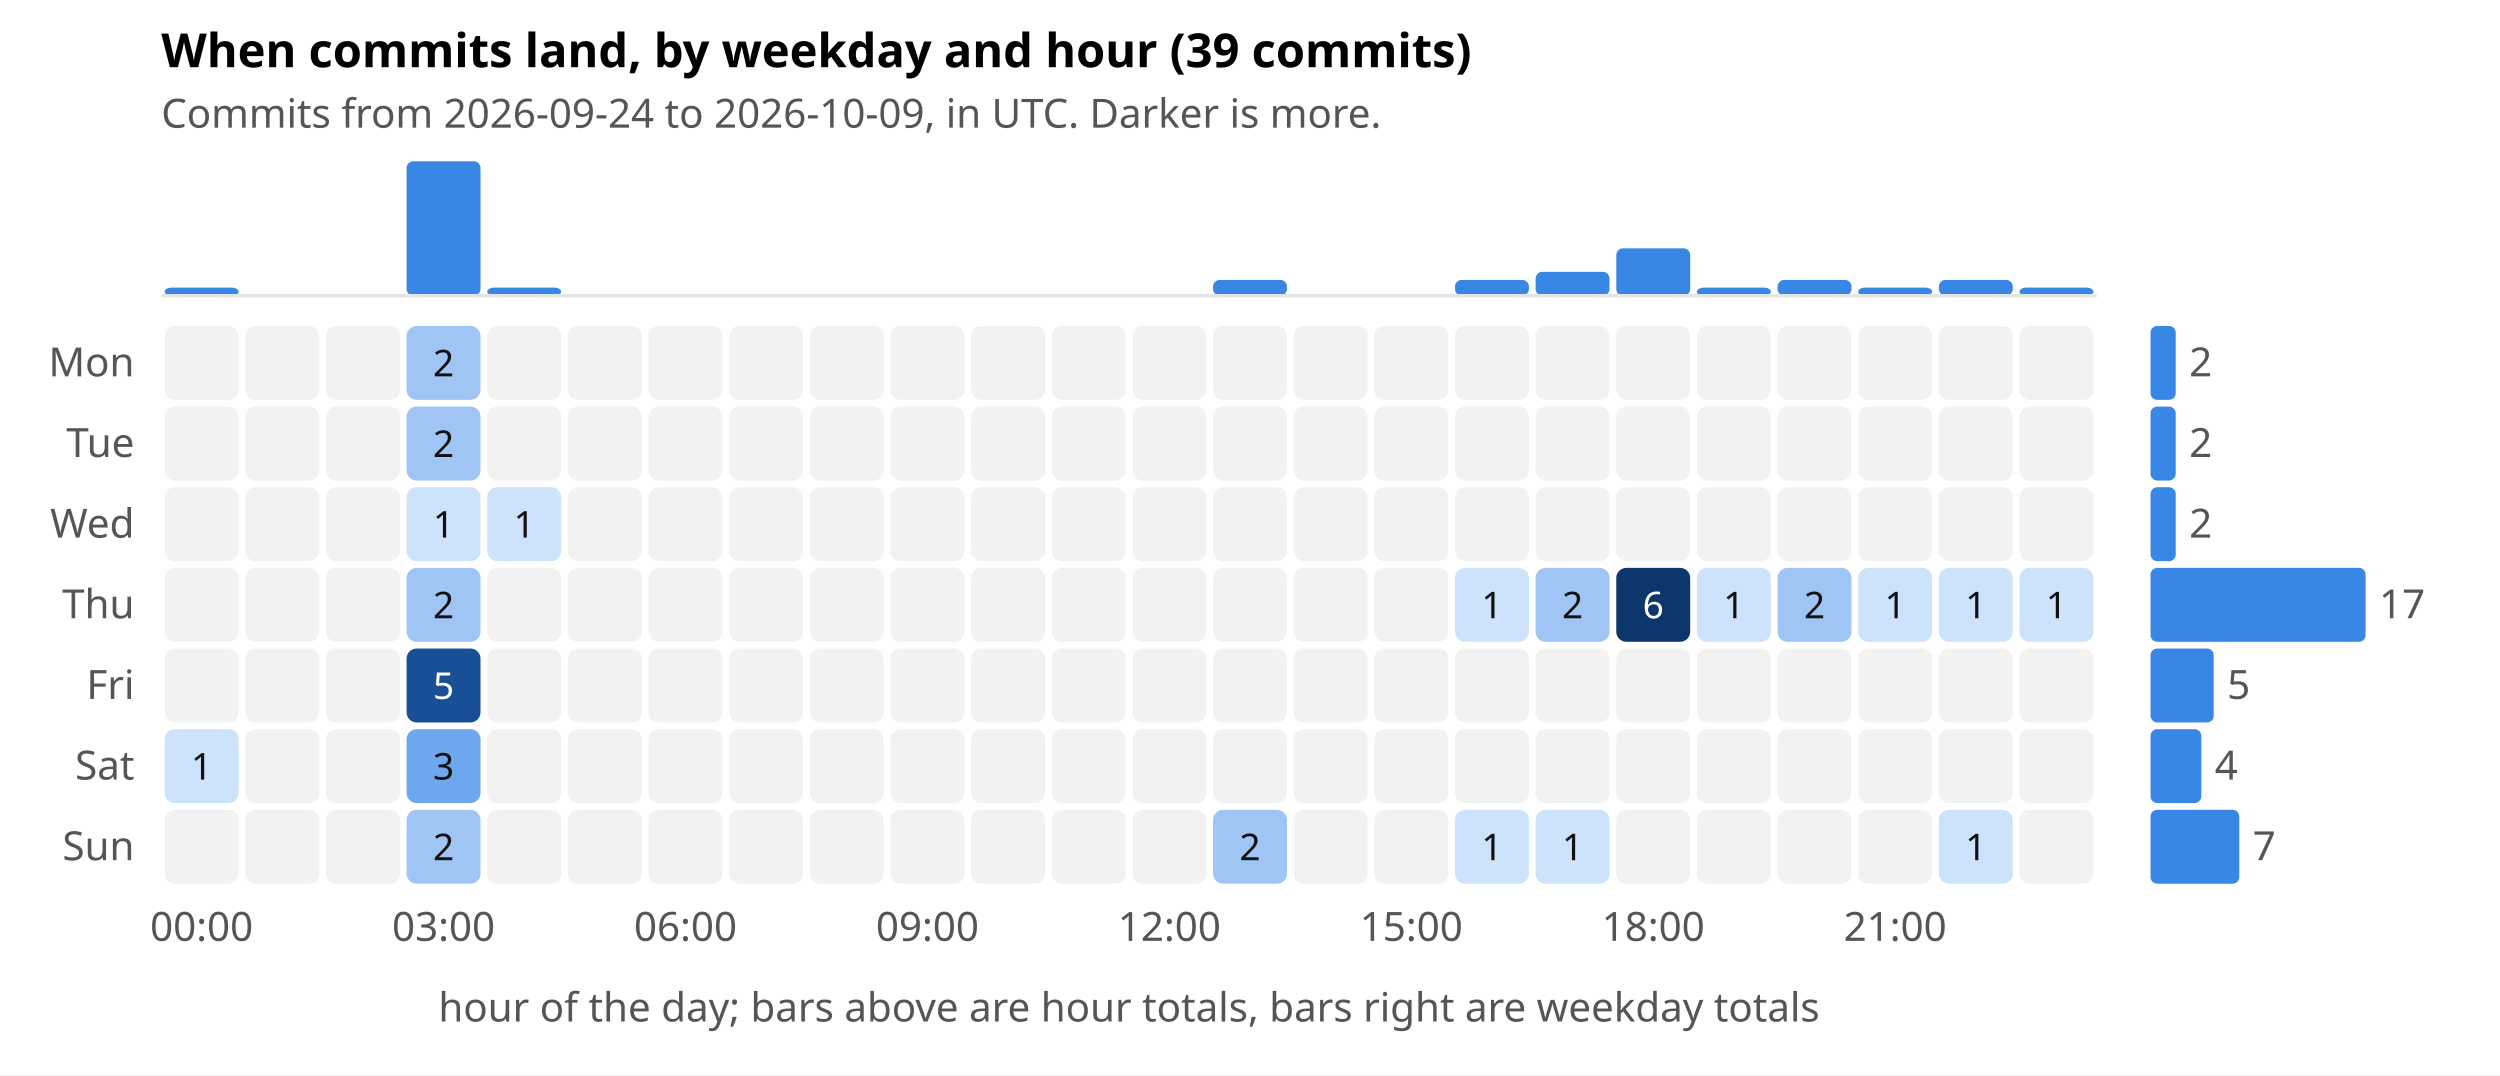
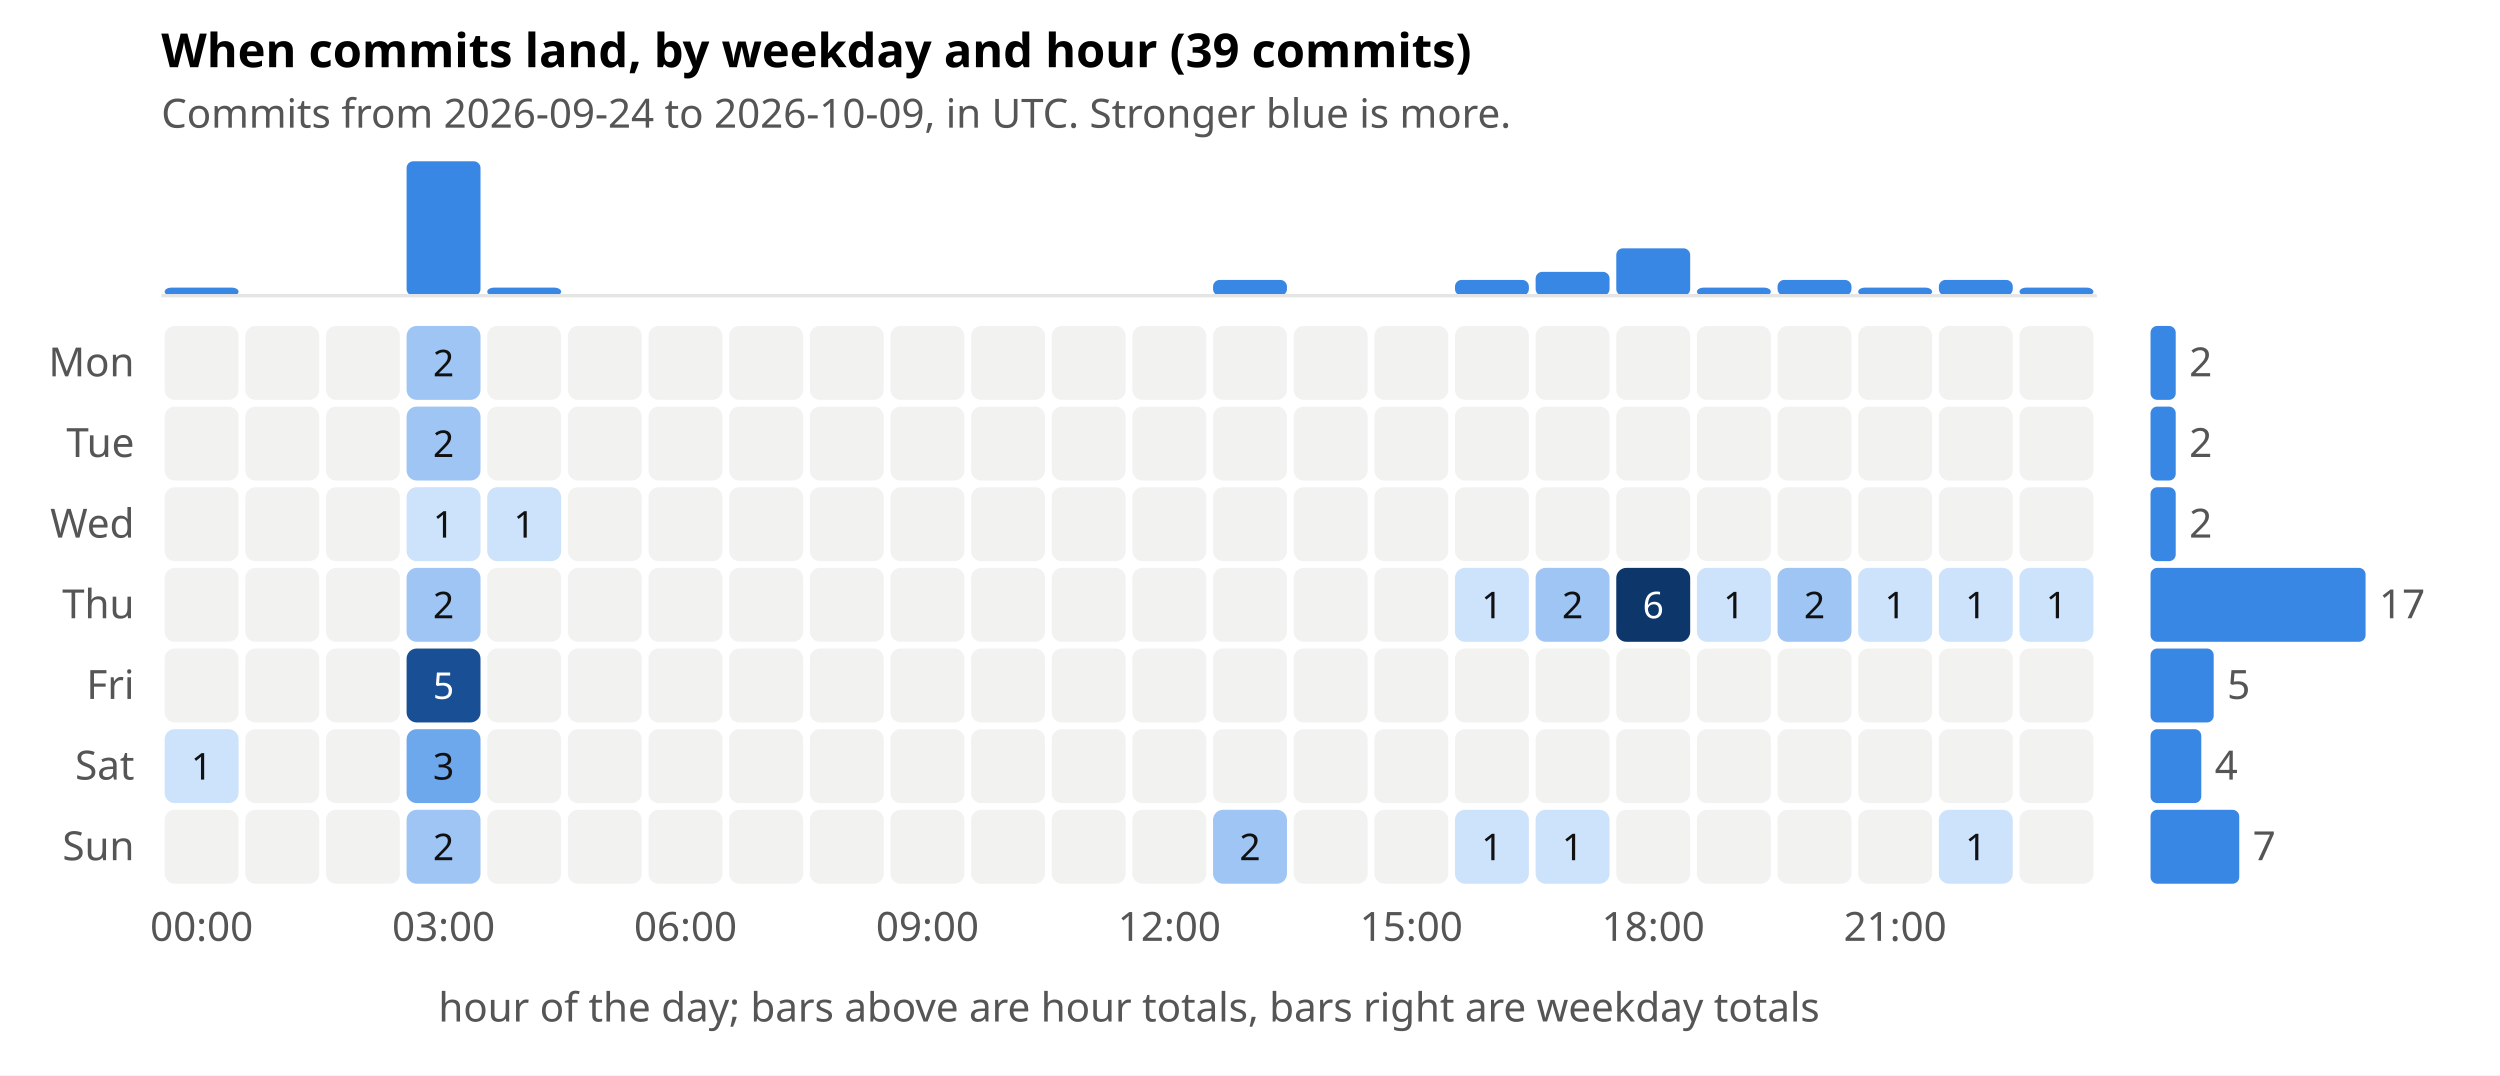
<svg xmlns="http://www.w3.org/2000/svg" viewBox="0 0 744 320" font-family="system-ui, sans-serif" font-size="12">
  <rect width="744" height="320" fill="#fff" />
  <text x="48" y="20" font-size="14" font-weight="600">When commits land, by weekday and hour (39 commits)</text>
-   <text x="48" y="38" fill="#555">Commits from 2026-09-24 to 2026-10-09, in UTC. Darker is more.</text>
+   <text x="48" y="38" fill="#555">Commits from 2026-09-24 to 2026-10-09, in UTC. Stronger blue is more.</text>
  <rect x="49.0" y="85.6" width="22" height="2.4" rx="2" fill="#3987e5" />
  <rect x="121.0" y="48.0" width="22" height="40.0" rx="2" fill="#3987e5" />
  <rect x="145.0" y="85.6" width="22" height="2.4" rx="2" fill="#3987e5" />
  <rect x="361.0" y="83.3" width="22" height="4.7" rx="2" fill="#3987e5" />
  <rect x="433.0" y="83.3" width="22" height="4.7" rx="2" fill="#3987e5" />
  <rect x="457.0" y="80.9" width="22" height="7.1" rx="2" fill="#3987e5" />
  <rect x="481.0" y="73.9" width="22" height="14.1" rx="2" fill="#3987e5" />
  <rect x="505.0" y="85.6" width="22" height="2.4" rx="2" fill="#3987e5" />
  <rect x="529.0" y="83.3" width="22" height="4.7" rx="2" fill="#3987e5" />
  <rect x="553.0" y="85.6" width="22" height="2.4" rx="2" fill="#3987e5" />
  <rect x="577.0" y="83.3" width="22" height="4.7" rx="2" fill="#3987e5" />
  <rect x="601.0" y="85.6" width="22" height="2.4" rx="2" fill="#3987e5" />
  <line x1="48" y1="88" x2="624" y2="88" stroke="#e5e5e5" />
  <text x="40" y="112.0" text-anchor="end" fill="#555">Mon</text>
  <rect x="49.0" y="97.0" width="22" height="22" rx="3" fill="#f2f2f0" />
  <rect x="73.0" y="97.0" width="22" height="22" rx="3" fill="#f2f2f0" />
  <rect x="97.0" y="97.0" width="22" height="22" rx="3" fill="#f2f2f0" />
  <rect x="121.0" y="97.0" width="22" height="22" rx="3" fill="#9ec5f4" />
  <text x="132.0" y="112.0" text-anchor="middle" font-size="11" fill="#111" pointer-events="none">2</text>
  <rect x="145.0" y="97.0" width="22" height="22" rx="3" fill="#f2f2f0" />
  <rect x="169.0" y="97.0" width="22" height="22" rx="3" fill="#f2f2f0" />
  <rect x="193.0" y="97.0" width="22" height="22" rx="3" fill="#f2f2f0" />
  <rect x="217.0" y="97.0" width="22" height="22" rx="3" fill="#f2f2f0" />
  <rect x="241.0" y="97.0" width="22" height="22" rx="3" fill="#f2f2f0" />
  <rect x="265.0" y="97.0" width="22" height="22" rx="3" fill="#f2f2f0" />
  <rect x="289.0" y="97.0" width="22" height="22" rx="3" fill="#f2f2f0" />
  <rect x="313.0" y="97.0" width="22" height="22" rx="3" fill="#f2f2f0" />
  <rect x="337.0" y="97.0" width="22" height="22" rx="3" fill="#f2f2f0" />
  <rect x="361.0" y="97.0" width="22" height="22" rx="3" fill="#f2f2f0" />
  <rect x="385.0" y="97.0" width="22" height="22" rx="3" fill="#f2f2f0" />
  <rect x="409.0" y="97.0" width="22" height="22" rx="3" fill="#f2f2f0" />
  <rect x="433.0" y="97.0" width="22" height="22" rx="3" fill="#f2f2f0" />
  <rect x="457.0" y="97.0" width="22" height="22" rx="3" fill="#f2f2f0" />
  <rect x="481.0" y="97.0" width="22" height="22" rx="3" fill="#f2f2f0" />
  <rect x="505.0" y="97.0" width="22" height="22" rx="3" fill="#f2f2f0" />
  <rect x="529.0" y="97.0" width="22" height="22" rx="3" fill="#f2f2f0" />
  <rect x="553.0" y="97.0" width="22" height="22" rx="3" fill="#f2f2f0" />
  <rect x="577.0" y="97.0" width="22" height="22" rx="3" fill="#f2f2f0" />
  <rect x="601.0" y="97.0" width="22" height="22" rx="3" fill="#f2f2f0" />
  <text x="40" y="136.0" text-anchor="end" fill="#555">Tue</text>
  <rect x="49.0" y="121.0" width="22" height="22" rx="3" fill="#f2f2f0" />
  <rect x="73.0" y="121.0" width="22" height="22" rx="3" fill="#f2f2f0" />
  <rect x="97.0" y="121.0" width="22" height="22" rx="3" fill="#f2f2f0" />
  <rect x="121.0" y="121.0" width="22" height="22" rx="3" fill="#9ec5f4" />
  <text x="132.0" y="136.0" text-anchor="middle" font-size="11" fill="#111" pointer-events="none">2</text>
  <rect x="145.0" y="121.0" width="22" height="22" rx="3" fill="#f2f2f0" />
  <rect x="169.0" y="121.0" width="22" height="22" rx="3" fill="#f2f2f0" />
  <rect x="193.0" y="121.0" width="22" height="22" rx="3" fill="#f2f2f0" />
  <rect x="217.0" y="121.0" width="22" height="22" rx="3" fill="#f2f2f0" />
  <rect x="241.0" y="121.0" width="22" height="22" rx="3" fill="#f2f2f0" />
  <rect x="265.0" y="121.0" width="22" height="22" rx="3" fill="#f2f2f0" />
  <rect x="289.0" y="121.0" width="22" height="22" rx="3" fill="#f2f2f0" />
  <rect x="313.0" y="121.0" width="22" height="22" rx="3" fill="#f2f2f0" />
  <rect x="337.0" y="121.0" width="22" height="22" rx="3" fill="#f2f2f0" />
  <rect x="361.0" y="121.0" width="22" height="22" rx="3" fill="#f2f2f0" />
  <rect x="385.0" y="121.0" width="22" height="22" rx="3" fill="#f2f2f0" />
  <rect x="409.0" y="121.0" width="22" height="22" rx="3" fill="#f2f2f0" />
  <rect x="433.0" y="121.0" width="22" height="22" rx="3" fill="#f2f2f0" />
  <rect x="457.0" y="121.0" width="22" height="22" rx="3" fill="#f2f2f0" />
  <rect x="481.0" y="121.0" width="22" height="22" rx="3" fill="#f2f2f0" />
  <rect x="505.0" y="121.0" width="22" height="22" rx="3" fill="#f2f2f0" />
  <rect x="529.0" y="121.0" width="22" height="22" rx="3" fill="#f2f2f0" />
  <rect x="553.0" y="121.0" width="22" height="22" rx="3" fill="#f2f2f0" />
  <rect x="577.0" y="121.0" width="22" height="22" rx="3" fill="#f2f2f0" />
  <rect x="601.0" y="121.0" width="22" height="22" rx="3" fill="#f2f2f0" />
  <text x="40" y="160.0" text-anchor="end" fill="#555">Wed</text>
  <rect x="49.0" y="145.0" width="22" height="22" rx="3" fill="#f2f2f0" />
  <rect x="73.0" y="145.0" width="22" height="22" rx="3" fill="#f2f2f0" />
  <rect x="97.0" y="145.0" width="22" height="22" rx="3" fill="#f2f2f0" />
  <rect x="121.0" y="145.0" width="22" height="22" rx="3" fill="#cde2fb" />
  <text x="132.0" y="160.0" text-anchor="middle" font-size="11" fill="#111" pointer-events="none">1</text>
  <rect x="145.0" y="145.0" width="22" height="22" rx="3" fill="#cde2fb" />
  <text x="156.0" y="160.0" text-anchor="middle" font-size="11" fill="#111" pointer-events="none">1</text>
  <rect x="169.0" y="145.0" width="22" height="22" rx="3" fill="#f2f2f0" />
  <rect x="193.0" y="145.0" width="22" height="22" rx="3" fill="#f2f2f0" />
  <rect x="217.0" y="145.0" width="22" height="22" rx="3" fill="#f2f2f0" />
  <rect x="241.0" y="145.0" width="22" height="22" rx="3" fill="#f2f2f0" />
  <rect x="265.0" y="145.0" width="22" height="22" rx="3" fill="#f2f2f0" />
  <rect x="289.0" y="145.0" width="22" height="22" rx="3" fill="#f2f2f0" />
  <rect x="313.0" y="145.0" width="22" height="22" rx="3" fill="#f2f2f0" />
  <rect x="337.0" y="145.0" width="22" height="22" rx="3" fill="#f2f2f0" />
  <rect x="361.0" y="145.0" width="22" height="22" rx="3" fill="#f2f2f0" />
  <rect x="385.0" y="145.0" width="22" height="22" rx="3" fill="#f2f2f0" />
  <rect x="409.0" y="145.0" width="22" height="22" rx="3" fill="#f2f2f0" />
  <rect x="433.0" y="145.0" width="22" height="22" rx="3" fill="#f2f2f0" />
  <rect x="457.0" y="145.0" width="22" height="22" rx="3" fill="#f2f2f0" />
  <rect x="481.0" y="145.0" width="22" height="22" rx="3" fill="#f2f2f0" />
  <rect x="505.0" y="145.0" width="22" height="22" rx="3" fill="#f2f2f0" />
  <rect x="529.0" y="145.0" width="22" height="22" rx="3" fill="#f2f2f0" />
  <rect x="553.0" y="145.0" width="22" height="22" rx="3" fill="#f2f2f0" />
  <rect x="577.0" y="145.0" width="22" height="22" rx="3" fill="#f2f2f0" />
  <rect x="601.0" y="145.0" width="22" height="22" rx="3" fill="#f2f2f0" />
  <text x="40" y="184.0" text-anchor="end" fill="#555">Thu</text>
  <rect x="49.0" y="169.0" width="22" height="22" rx="3" fill="#f2f2f0" />
  <rect x="73.0" y="169.0" width="22" height="22" rx="3" fill="#f2f2f0" />
  <rect x="97.0" y="169.0" width="22" height="22" rx="3" fill="#f2f2f0" />
  <rect x="121.0" y="169.0" width="22" height="22" rx="3" fill="#9ec5f4" />
  <text x="132.0" y="184.0" text-anchor="middle" font-size="11" fill="#111" pointer-events="none">2</text>
  <rect x="145.0" y="169.0" width="22" height="22" rx="3" fill="#f2f2f0" />
  <rect x="169.0" y="169.0" width="22" height="22" rx="3" fill="#f2f2f0" />
  <rect x="193.0" y="169.0" width="22" height="22" rx="3" fill="#f2f2f0" />
  <rect x="217.0" y="169.0" width="22" height="22" rx="3" fill="#f2f2f0" />
  <rect x="241.0" y="169.0" width="22" height="22" rx="3" fill="#f2f2f0" />
  <rect x="265.0" y="169.0" width="22" height="22" rx="3" fill="#f2f2f0" />
  <rect x="289.0" y="169.0" width="22" height="22" rx="3" fill="#f2f2f0" />
  <rect x="313.0" y="169.0" width="22" height="22" rx="3" fill="#f2f2f0" />
  <rect x="337.0" y="169.0" width="22" height="22" rx="3" fill="#f2f2f0" />
  <rect x="361.0" y="169.0" width="22" height="22" rx="3" fill="#f2f2f0" />
  <rect x="385.0" y="169.0" width="22" height="22" rx="3" fill="#f2f2f0" />
  <rect x="409.0" y="169.0" width="22" height="22" rx="3" fill="#f2f2f0" />
  <rect x="433.0" y="169.0" width="22" height="22" rx="3" fill="#cde2fb" />
  <text x="444.0" y="184.0" text-anchor="middle" font-size="11" fill="#111" pointer-events="none">1</text>
  <rect x="457.0" y="169.0" width="22" height="22" rx="3" fill="#9ec5f4" />
  <text x="468.0" y="184.0" text-anchor="middle" font-size="11" fill="#111" pointer-events="none">2</text>
  <rect x="481.0" y="169.0" width="22" height="22" rx="3" fill="#0d366b" />
  <text x="492.0" y="184.0" text-anchor="middle" font-size="11" fill="#fff" pointer-events="none">6</text>
  <rect x="505.0" y="169.0" width="22" height="22" rx="3" fill="#cde2fb" />
  <text x="516.0" y="184.0" text-anchor="middle" font-size="11" fill="#111" pointer-events="none">1</text>
  <rect x="529.0" y="169.0" width="22" height="22" rx="3" fill="#9ec5f4" />
  <text x="540.0" y="184.0" text-anchor="middle" font-size="11" fill="#111" pointer-events="none">2</text>
  <rect x="553.0" y="169.0" width="22" height="22" rx="3" fill="#cde2fb" />
  <text x="564.0" y="184.0" text-anchor="middle" font-size="11" fill="#111" pointer-events="none">1</text>
  <rect x="577.0" y="169.0" width="22" height="22" rx="3" fill="#cde2fb" />
  <text x="588.0" y="184.0" text-anchor="middle" font-size="11" fill="#111" pointer-events="none">1</text>
  <rect x="601.0" y="169.0" width="22" height="22" rx="3" fill="#cde2fb" />
  <text x="612.0" y="184.0" text-anchor="middle" font-size="11" fill="#111" pointer-events="none">1</text>
  <text x="40" y="208.0" text-anchor="end" fill="#555">Fri</text>
  <rect x="49.0" y="193.0" width="22" height="22" rx="3" fill="#f2f2f0" />
  <rect x="73.0" y="193.0" width="22" height="22" rx="3" fill="#f2f2f0" />
  <rect x="97.0" y="193.0" width="22" height="22" rx="3" fill="#f2f2f0" />
  <rect x="121.0" y="193.0" width="22" height="22" rx="3" fill="#184f95" />
  <text x="132.0" y="208.0" text-anchor="middle" font-size="11" fill="#fff" pointer-events="none">5</text>
  <rect x="145.0" y="193.0" width="22" height="22" rx="3" fill="#f2f2f0" />
  <rect x="169.0" y="193.0" width="22" height="22" rx="3" fill="#f2f2f0" />
  <rect x="193.0" y="193.0" width="22" height="22" rx="3" fill="#f2f2f0" />
  <rect x="217.0" y="193.0" width="22" height="22" rx="3" fill="#f2f2f0" />
  <rect x="241.0" y="193.0" width="22" height="22" rx="3" fill="#f2f2f0" />
  <rect x="265.0" y="193.0" width="22" height="22" rx="3" fill="#f2f2f0" />
  <rect x="289.0" y="193.0" width="22" height="22" rx="3" fill="#f2f2f0" />
  <rect x="313.0" y="193.0" width="22" height="22" rx="3" fill="#f2f2f0" />
  <rect x="337.0" y="193.0" width="22" height="22" rx="3" fill="#f2f2f0" />
  <rect x="361.0" y="193.0" width="22" height="22" rx="3" fill="#f2f2f0" />
  <rect x="385.0" y="193.0" width="22" height="22" rx="3" fill="#f2f2f0" />
  <rect x="409.0" y="193.0" width="22" height="22" rx="3" fill="#f2f2f0" />
  <rect x="433.0" y="193.0" width="22" height="22" rx="3" fill="#f2f2f0" />
  <rect x="457.0" y="193.0" width="22" height="22" rx="3" fill="#f2f2f0" />
  <rect x="481.0" y="193.0" width="22" height="22" rx="3" fill="#f2f2f0" />
  <rect x="505.0" y="193.0" width="22" height="22" rx="3" fill="#f2f2f0" />
  <rect x="529.0" y="193.0" width="22" height="22" rx="3" fill="#f2f2f0" />
  <rect x="553.0" y="193.0" width="22" height="22" rx="3" fill="#f2f2f0" />
  <rect x="577.0" y="193.0" width="22" height="22" rx="3" fill="#f2f2f0" />
  <rect x="601.0" y="193.0" width="22" height="22" rx="3" fill="#f2f2f0" />
  <text x="40" y="232.0" text-anchor="end" fill="#555">Sat</text>
  <rect x="49.0" y="217.0" width="22" height="22" rx="3" fill="#cde2fb" />
  <text x="60.0" y="232.0" text-anchor="middle" font-size="11" fill="#111" pointer-events="none">1</text>
  <rect x="73.0" y="217.0" width="22" height="22" rx="3" fill="#f2f2f0" />
  <rect x="97.0" y="217.0" width="22" height="22" rx="3" fill="#f2f2f0" />
  <rect x="121.0" y="217.0" width="22" height="22" rx="3" fill="#6da7ec" />
  <text x="132.0" y="232.0" text-anchor="middle" font-size="11" fill="#111" pointer-events="none">3</text>
  <rect x="145.0" y="217.0" width="22" height="22" rx="3" fill="#f2f2f0" />
  <rect x="169.0" y="217.0" width="22" height="22" rx="3" fill="#f2f2f0" />
  <rect x="193.0" y="217.0" width="22" height="22" rx="3" fill="#f2f2f0" />
  <rect x="217.0" y="217.0" width="22" height="22" rx="3" fill="#f2f2f0" />
  <rect x="241.0" y="217.0" width="22" height="22" rx="3" fill="#f2f2f0" />
  <rect x="265.0" y="217.0" width="22" height="22" rx="3" fill="#f2f2f0" />
  <rect x="289.0" y="217.0" width="22" height="22" rx="3" fill="#f2f2f0" />
  <rect x="313.0" y="217.0" width="22" height="22" rx="3" fill="#f2f2f0" />
  <rect x="337.0" y="217.0" width="22" height="22" rx="3" fill="#f2f2f0" />
  <rect x="361.0" y="217.0" width="22" height="22" rx="3" fill="#f2f2f0" />
  <rect x="385.0" y="217.0" width="22" height="22" rx="3" fill="#f2f2f0" />
  <rect x="409.0" y="217.0" width="22" height="22" rx="3" fill="#f2f2f0" />
  <rect x="433.0" y="217.0" width="22" height="22" rx="3" fill="#f2f2f0" />
  <rect x="457.0" y="217.0" width="22" height="22" rx="3" fill="#f2f2f0" />
  <rect x="481.0" y="217.0" width="22" height="22" rx="3" fill="#f2f2f0" />
  <rect x="505.0" y="217.0" width="22" height="22" rx="3" fill="#f2f2f0" />
  <rect x="529.0" y="217.0" width="22" height="22" rx="3" fill="#f2f2f0" />
  <rect x="553.0" y="217.0" width="22" height="22" rx="3" fill="#f2f2f0" />
  <rect x="577.0" y="217.0" width="22" height="22" rx="3" fill="#f2f2f0" />
  <rect x="601.0" y="217.0" width="22" height="22" rx="3" fill="#f2f2f0" />
  <text x="40" y="256.0" text-anchor="end" fill="#555">Sun</text>
  <rect x="49.0" y="241.0" width="22" height="22" rx="3" fill="#f2f2f0" />
  <rect x="73.0" y="241.0" width="22" height="22" rx="3" fill="#f2f2f0" />
  <rect x="97.0" y="241.0" width="22" height="22" rx="3" fill="#f2f2f0" />
  <rect x="121.0" y="241.0" width="22" height="22" rx="3" fill="#9ec5f4" />
  <text x="132.0" y="256.0" text-anchor="middle" font-size="11" fill="#111" pointer-events="none">2</text>
  <rect x="145.0" y="241.0" width="22" height="22" rx="3" fill="#f2f2f0" />
  <rect x="169.0" y="241.0" width="22" height="22" rx="3" fill="#f2f2f0" />
  <rect x="193.0" y="241.0" width="22" height="22" rx="3" fill="#f2f2f0" />
  <rect x="217.0" y="241.0" width="22" height="22" rx="3" fill="#f2f2f0" />
  <rect x="241.0" y="241.0" width="22" height="22" rx="3" fill="#f2f2f0" />
  <rect x="265.0" y="241.0" width="22" height="22" rx="3" fill="#f2f2f0" />
  <rect x="289.0" y="241.0" width="22" height="22" rx="3" fill="#f2f2f0" />
  <rect x="313.0" y="241.0" width="22" height="22" rx="3" fill="#f2f2f0" />
  <rect x="337.0" y="241.0" width="22" height="22" rx="3" fill="#f2f2f0" />
  <rect x="361.0" y="241.0" width="22" height="22" rx="3" fill="#9ec5f4" />
  <text x="372.0" y="256.0" text-anchor="middle" font-size="11" fill="#111" pointer-events="none">2</text>
  <rect x="385.0" y="241.0" width="22" height="22" rx="3" fill="#f2f2f0" />
  <rect x="409.0" y="241.0" width="22" height="22" rx="3" fill="#f2f2f0" />
  <rect x="433.0" y="241.0" width="22" height="22" rx="3" fill="#cde2fb" />
  <text x="444.0" y="256.0" text-anchor="middle" font-size="11" fill="#111" pointer-events="none">1</text>
  <rect x="457.0" y="241.0" width="22" height="22" rx="3" fill="#cde2fb" />
  <text x="468.0" y="256.0" text-anchor="middle" font-size="11" fill="#111" pointer-events="none">1</text>
  <rect x="481.0" y="241.0" width="22" height="22" rx="3" fill="#f2f2f0" />
  <rect x="505.0" y="241.0" width="22" height="22" rx="3" fill="#f2f2f0" />
  <rect x="529.0" y="241.0" width="22" height="22" rx="3" fill="#f2f2f0" />
  <rect x="553.0" y="241.0" width="22" height="22" rx="3" fill="#f2f2f0" />
  <rect x="577.0" y="241.0" width="22" height="22" rx="3" fill="#cde2fb" />
  <text x="588.0" y="256.0" text-anchor="middle" font-size="11" fill="#111" pointer-events="none">1</text>
  <rect x="601.0" y="241.0" width="22" height="22" rx="3" fill="#f2f2f0" />
  <rect x="640" y="97.0" width="7.5" height="22" rx="2" fill="#3987e5" />
  <text x="651.5" y="112.0" fill="#555">2</text>
  <rect x="640" y="121.0" width="7.5" height="22" rx="2" fill="#3987e5" />
  <text x="651.5" y="136.0" fill="#555">2</text>
  <rect x="640" y="145.0" width="7.5" height="22" rx="2" fill="#3987e5" />
  <text x="651.5" y="160.0" fill="#555">2</text>
  <rect x="640" y="169.0" width="64.0" height="22" rx="2" fill="#3987e5" />
  <text x="708.0" y="184.0" fill="#555">17</text>
  <rect x="640" y="193.0" width="18.8" height="22" rx="2" fill="#3987e5" />
  <text x="662.8" y="208.0" fill="#555">5</text>
  <rect x="640" y="217.0" width="15.1" height="22" rx="2" fill="#3987e5" />
  <text x="659.1" y="232.0" fill="#555">4</text>
  <rect x="640" y="241.0" width="26.4" height="22" rx="2" fill="#3987e5" />
  <text x="670.4" y="256.0" fill="#555">7</text>
  <text x="60.0" y="280" text-anchor="middle" fill="#555">00:00</text>
  <text x="132.0" y="280" text-anchor="middle" fill="#555">03:00</text>
  <text x="204.0" y="280" text-anchor="middle" fill="#555">06:00</text>
  <text x="276.0" y="280" text-anchor="middle" fill="#555">09:00</text>
  <text x="348.0" y="280" text-anchor="middle" fill="#555">12:00</text>
  <text x="420.0" y="280" text-anchor="middle" fill="#555">15:00</text>
  <text x="492.0" y="280" text-anchor="middle" fill="#555">18:00</text>
  <text x="564.0" y="280" text-anchor="middle" fill="#555">21:00</text>
  <text x="336" y="304" text-anchor="middle" fill="#555">hour of the day; bars above are hour totals, bars right are weekday totals</text>
</svg>
